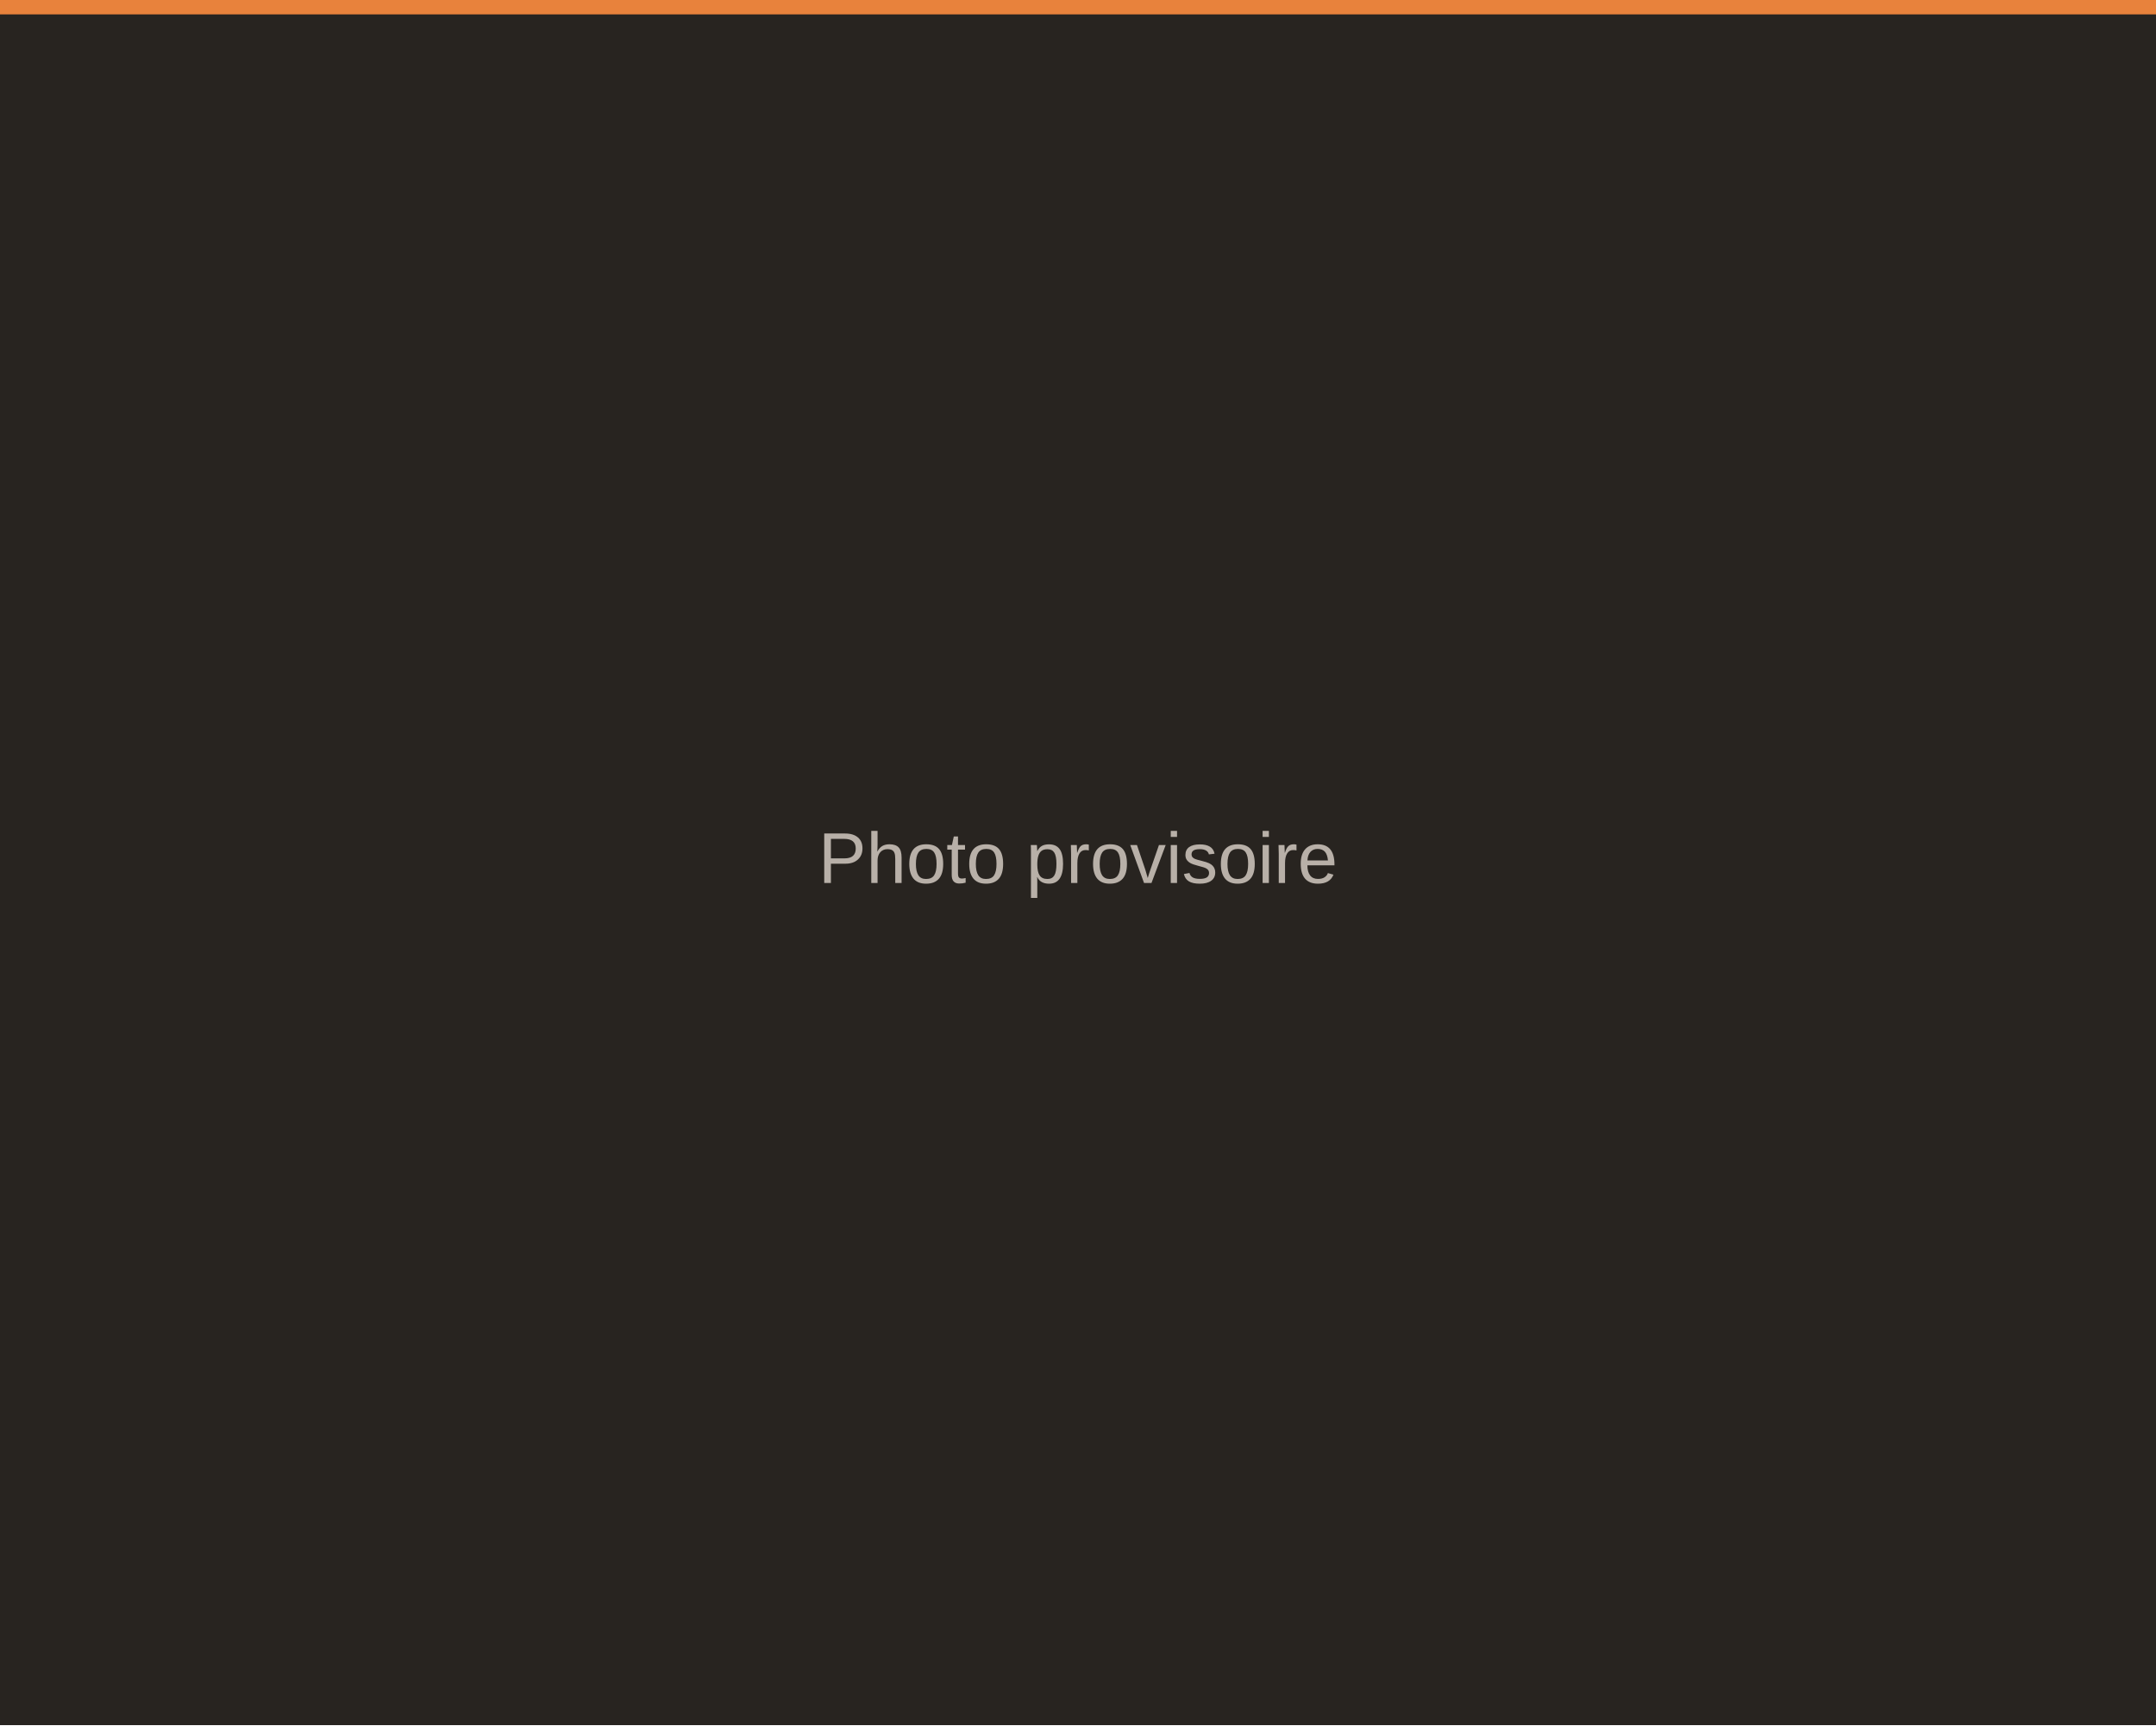
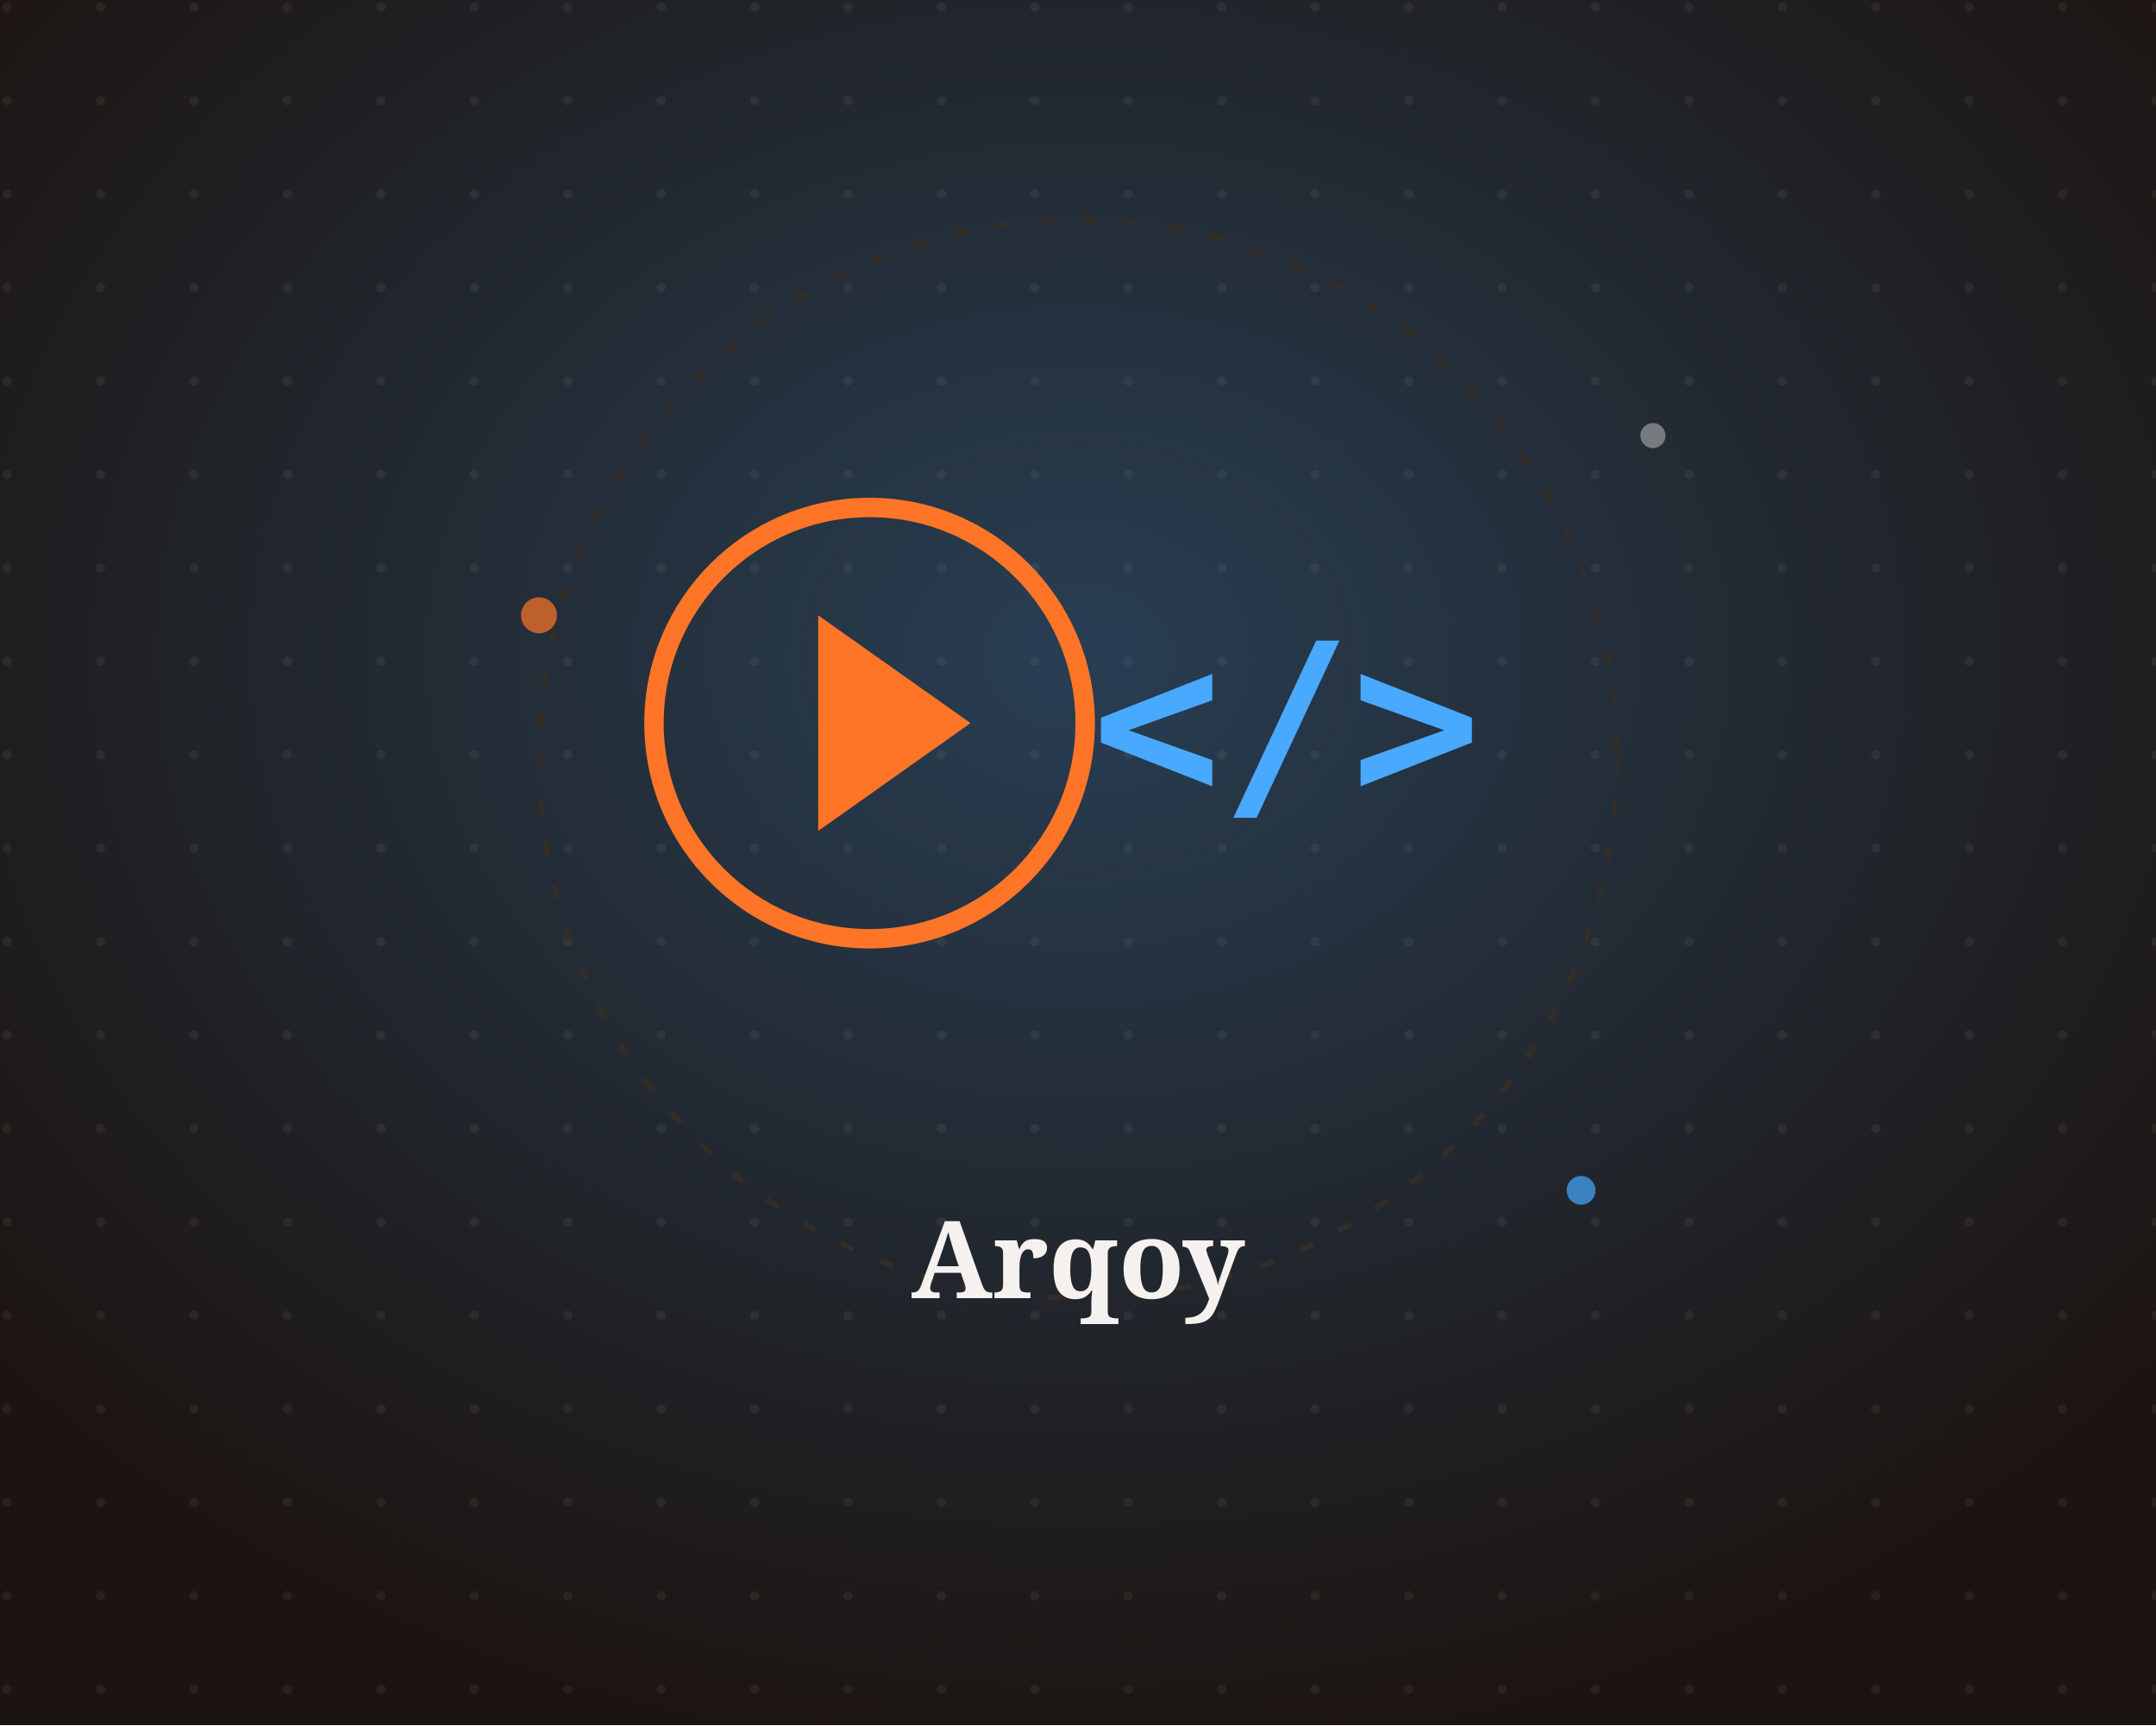
<svg xmlns="http://www.w3.org/2000/svg" viewBox="0 0 600 480" width="600" height="480">
-   <rect width="600" height="480" fill="#282420" />
-   <rect x="0" y="0" width="600" height="4" fill="#e8823c" />
-   <text x="50%" y="50%" font-family="IBM Plex Sans, Arial, sans-serif" font-size="20" fill="#b8b0a8" text-anchor="middle" dominant-baseline="middle">Photo provisoire</text>
+   <defs>
+     <pattern id="dots" width="26" height="26" patternUnits="userSpaceOnUse">
+       <circle cx="2" cy="2" r="1.3" fill="#2a211b" />
+     </pattern>
+     <radialGradient id="glow" cx="50%" cy="38%" r="65%">
+       <stop offset="0%" stop-color="#49a9ff" stop-opacity="0.28" />
+       <stop offset="100%" stop-color="#49a9ff" stop-opacity="0" />
+     </radialGradient>
+   </defs>
+   <rect width="600" height="480" fill="#1c1410" />
+   <rect width="600" height="480" fill="url(#dots)" />
+   <rect width="600" height="480" fill="url(#glow)" />
+   <circle cx="300.0" cy="211.2" r="150" fill="none" stroke="#342c27" stroke-width="1.5" stroke-dasharray="4 8" />
+   <circle cx="242.0" cy="201.2" r="60" fill="none" stroke="#ff7527" stroke-width="5.4" />
+   <polygon points="227.7,171.2 227.7,231.2 270.1,201.2" fill="#ff7527" />
+   <text x="358.0" y="201.2" font-family="IBM Plex Mono, Consolas, monospace" font-size="60" font-weight="700" fill="#49a9ff" text-anchor="middle" dominant-baseline="central">&lt;/&gt;</text>
+   <circle cx="150.0" cy="171.2" r="5" fill="#ff7527" opacity="0.7" />
+   <circle cx="440.0" cy="331.2" r="4" fill="#49a9ff" opacity="0.7" />
+   <circle cx="460.0" cy="121.2" r="3.5" fill="#f5f1ee" opacity="0.4" />
+   <text x="300.0" y="361.2" font-family="Archivo, Georgia, serif" font-size="30" font-weight="900" fill="#f5f1ee" text-anchor="middle">Arqoy</text>
</svg>
